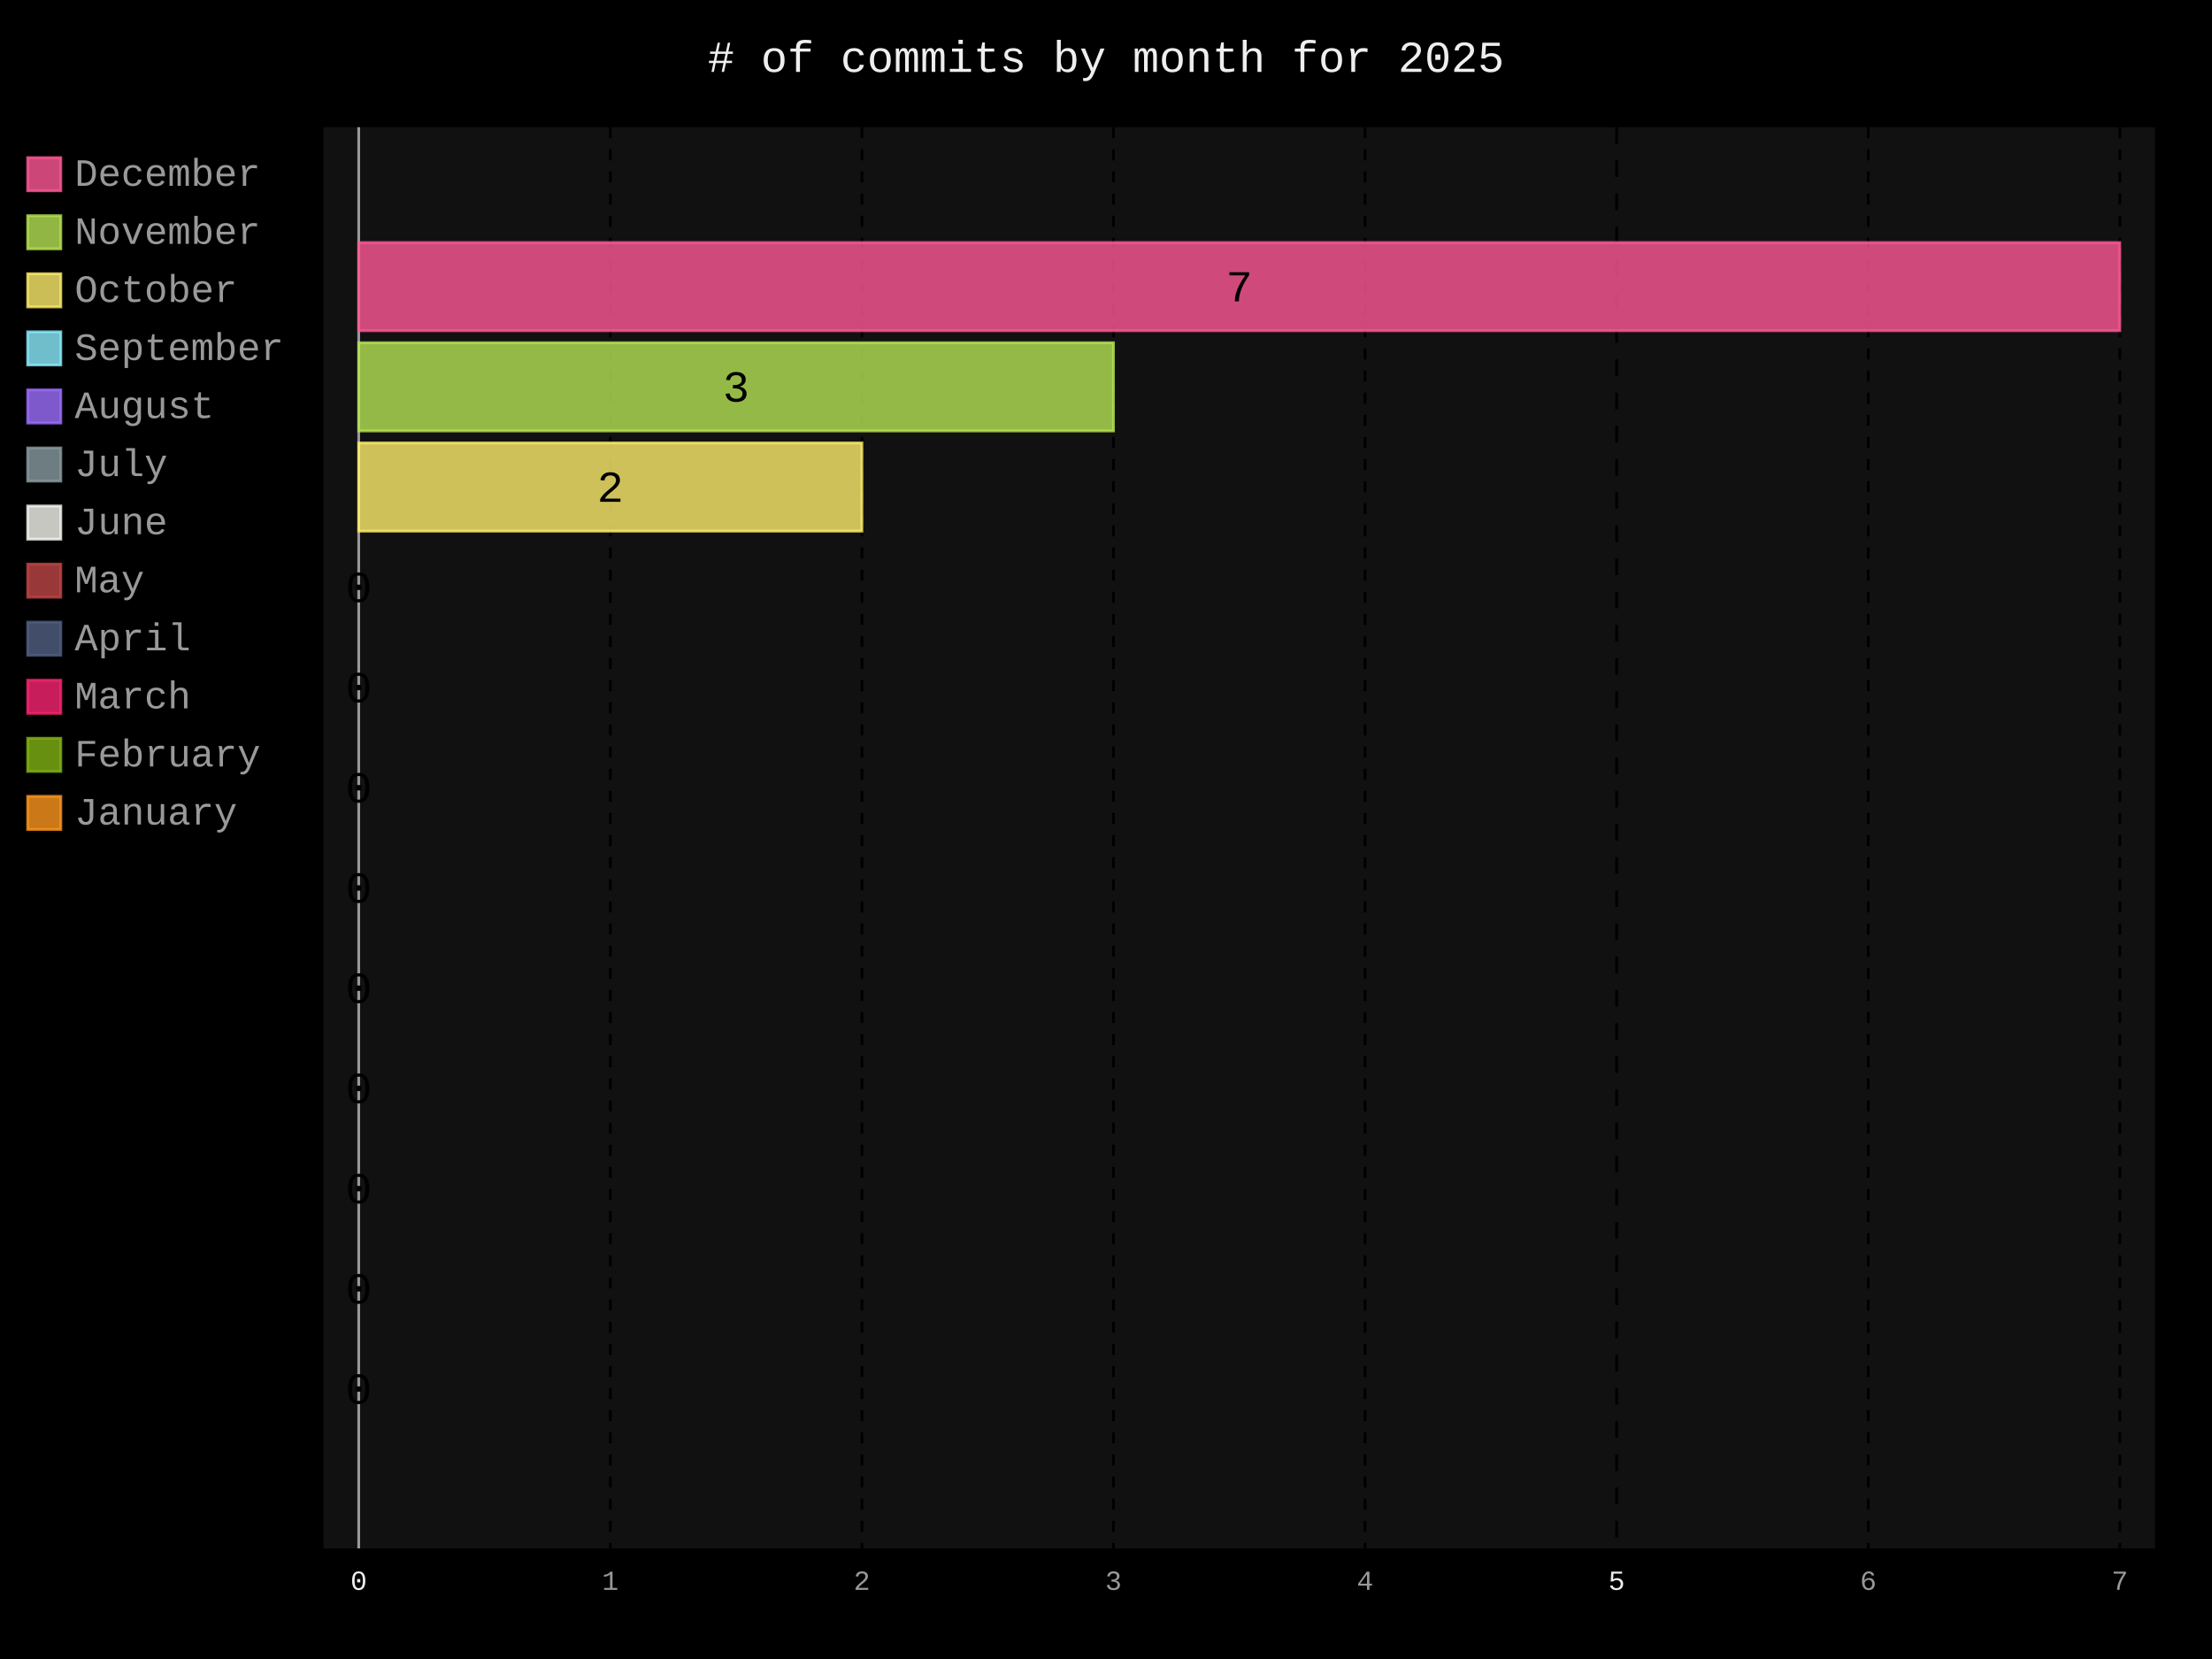
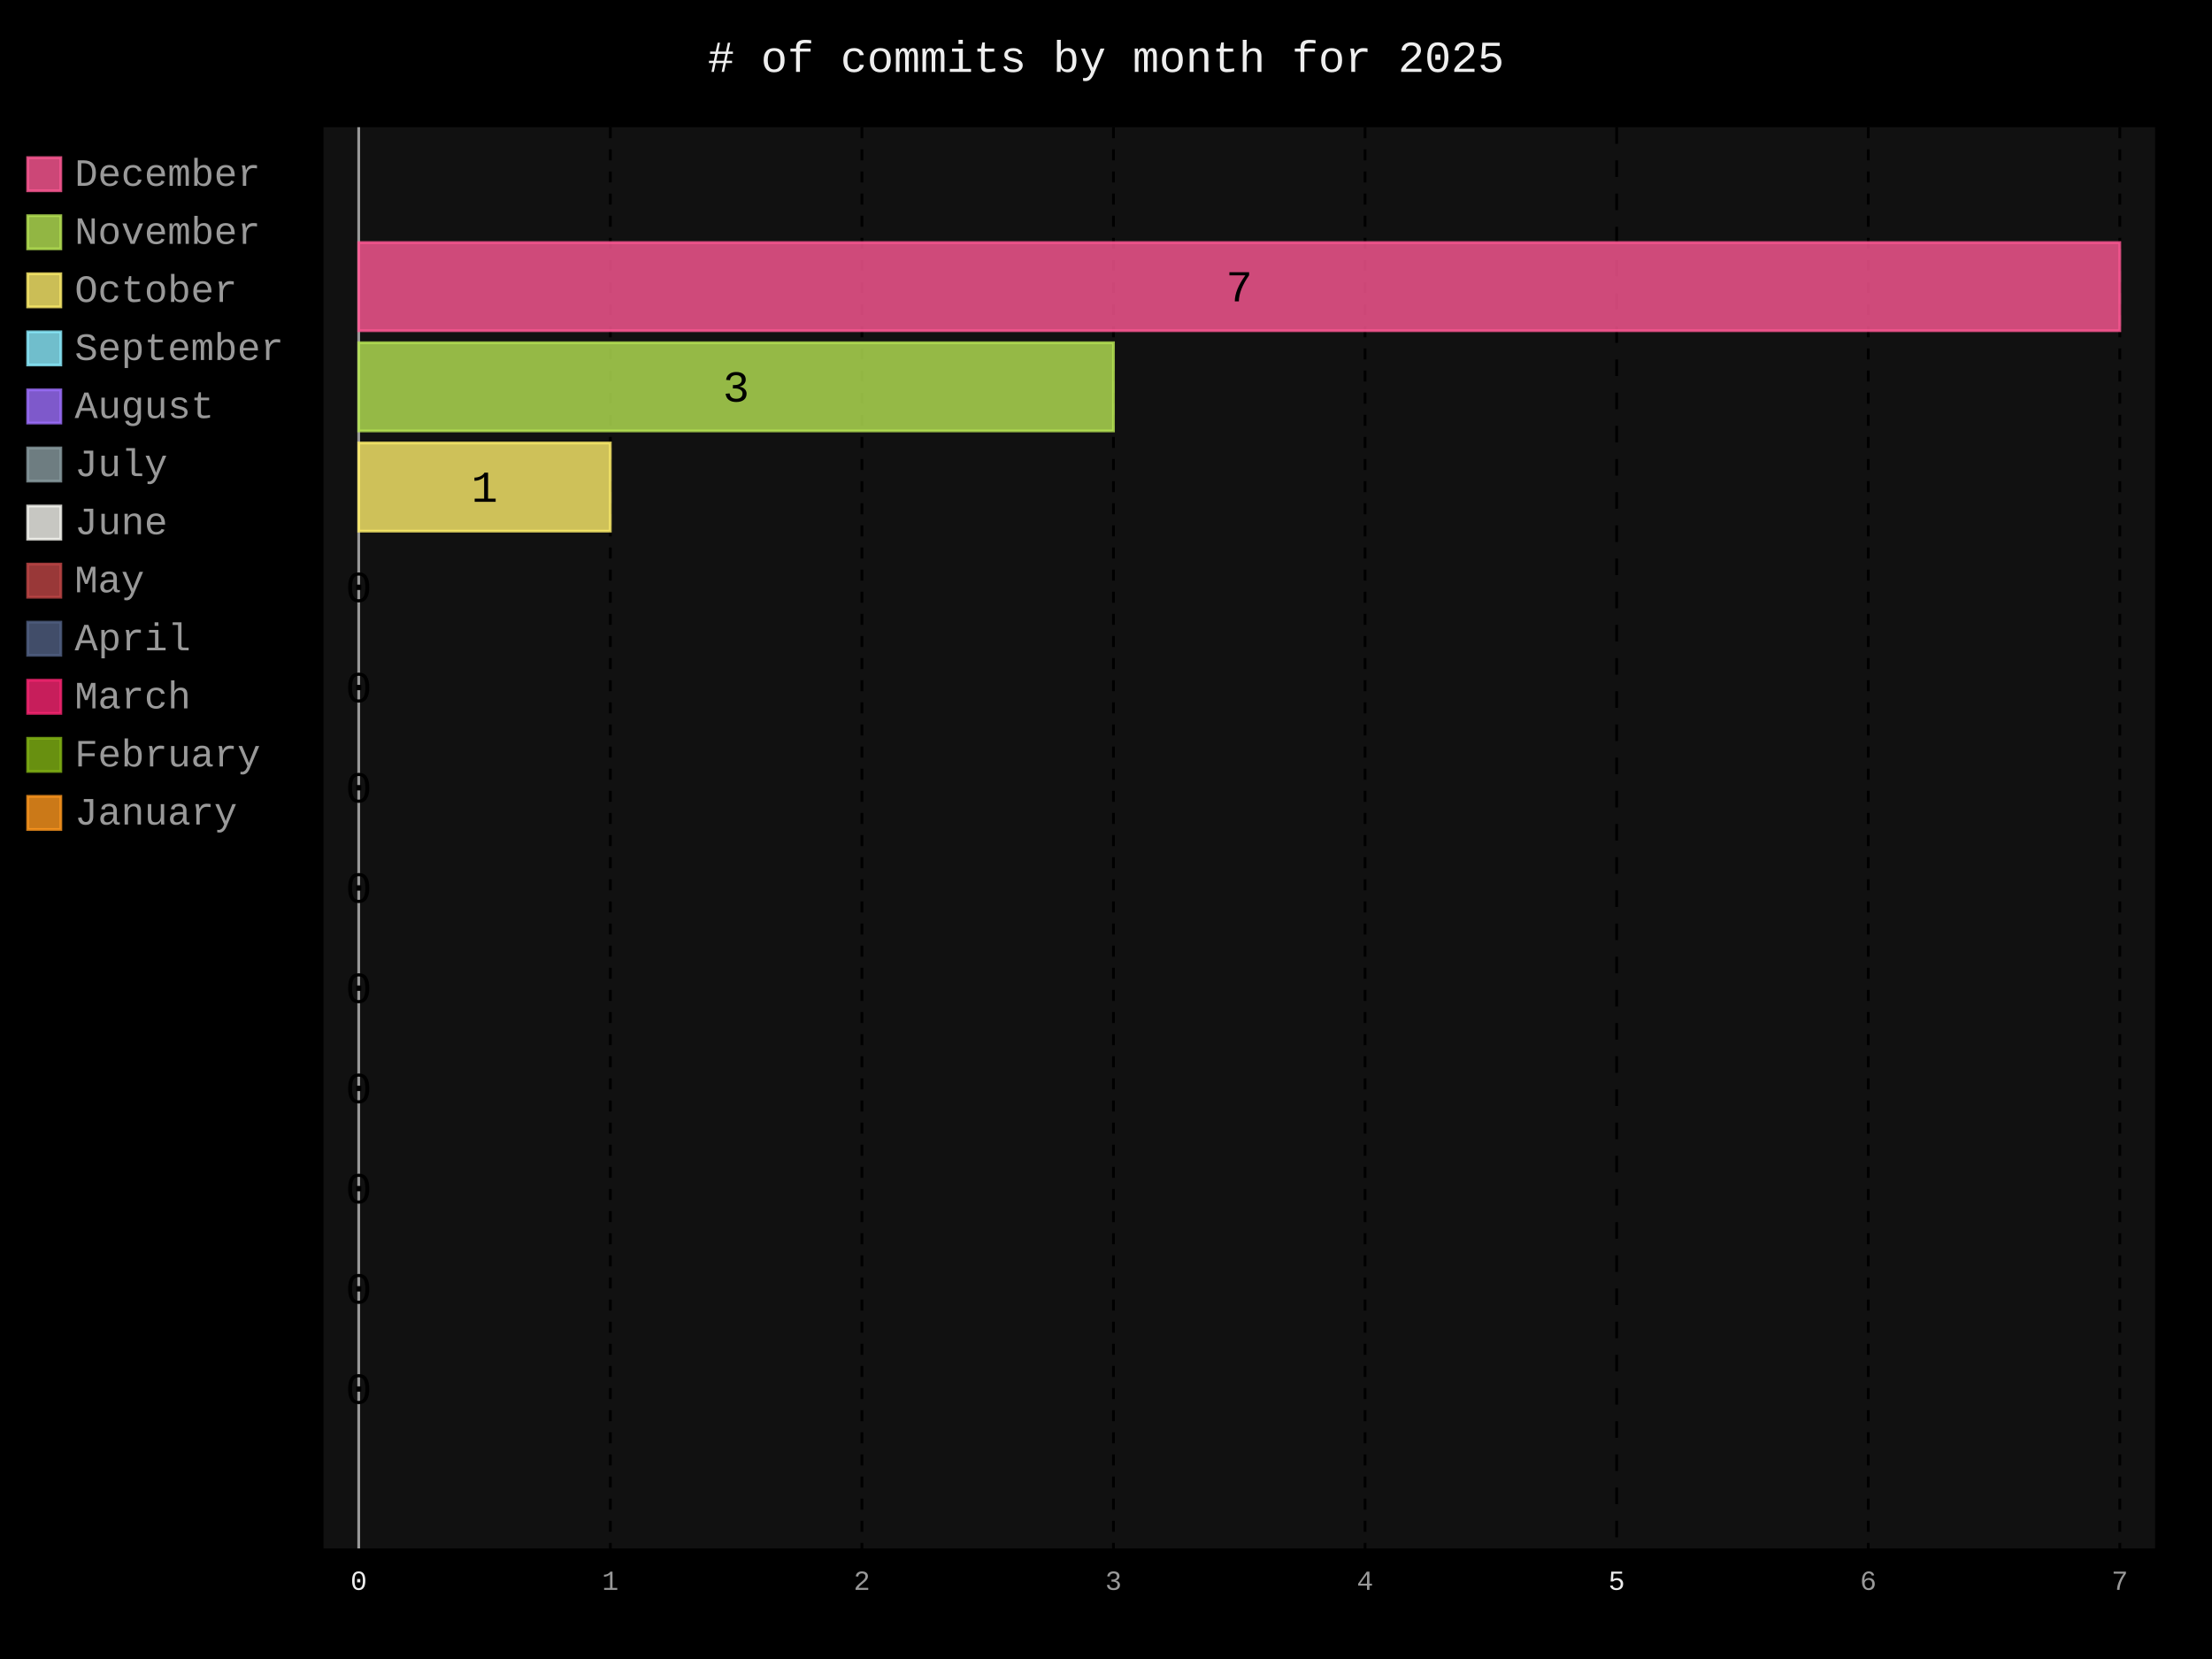
- <svg xmlns="http://www.w3.org/2000/svg" id="chart-01605609-021e-4e43-9837-85071923e0e0" class="pygal-chart" viewBox="0 0 800 600">
+ <svg xmlns="http://www.w3.org/2000/svg" id="chart-033a6d53-f25a-4b0a-ab11-60c1f009cb1c" class="pygal-chart" viewBox="0 0 800 600">
  <defs>
-     <style type="text/css">#chart-01605609-021e-4e43-9837-85071923e0e0{-webkit-user-select:none;-webkit-font-smoothing:antialiased;font-family:Consolas,"Liberation Mono",Menlo,Courier,monospace}#chart-01605609-021e-4e43-9837-85071923e0e0 .title{font-family:Consolas,"Liberation Mono",Menlo,Courier,monospace;font-size:16px}#chart-01605609-021e-4e43-9837-85071923e0e0 .legends .legend text{font-family:Consolas,"Liberation Mono",Menlo,Courier,monospace;font-size:14px}#chart-01605609-021e-4e43-9837-85071923e0e0 .axis text{font-family:Consolas,"Liberation Mono",Menlo,Courier,monospace;font-size:10px}#chart-01605609-021e-4e43-9837-85071923e0e0 .axis text.major{font-family:Consolas,"Liberation Mono",Menlo,Courier,monospace;font-size:10px}#chart-01605609-021e-4e43-9837-85071923e0e0 .text-overlay text.value{font-family:Consolas,"Liberation Mono",Menlo,Courier,monospace;font-size:16px}#chart-01605609-021e-4e43-9837-85071923e0e0 .text-overlay text.label{font-family:Consolas,"Liberation Mono",Menlo,Courier,monospace;font-size:10px}#chart-01605609-021e-4e43-9837-85071923e0e0 .tooltip{font-family:Consolas,"Liberation Mono",Menlo,Courier,monospace;font-size:14px}#chart-01605609-021e-4e43-9837-85071923e0e0 text.no_data{font-family:Consolas,"Liberation Mono",Menlo,Courier,monospace;font-size:64px}
- #chart-01605609-021e-4e43-9837-85071923e0e0{background-color:black}#chart-01605609-021e-4e43-9837-85071923e0e0 path,#chart-01605609-021e-4e43-9837-85071923e0e0 line,#chart-01605609-021e-4e43-9837-85071923e0e0 rect,#chart-01605609-021e-4e43-9837-85071923e0e0 circle{-webkit-transition:250ms;-moz-transition:250ms;transition:250ms}#chart-01605609-021e-4e43-9837-85071923e0e0 .graph &gt; .background{fill:black}#chart-01605609-021e-4e43-9837-85071923e0e0 .plot &gt; .background{fill:#111}#chart-01605609-021e-4e43-9837-85071923e0e0 .graph{fill:#999}#chart-01605609-021e-4e43-9837-85071923e0e0 text.no_data{fill:#eee}#chart-01605609-021e-4e43-9837-85071923e0e0 .title{fill:#eee}#chart-01605609-021e-4e43-9837-85071923e0e0 .legends .legend text{fill:#999}#chart-01605609-021e-4e43-9837-85071923e0e0 .legends .legend:hover text{fill:#eee}#chart-01605609-021e-4e43-9837-85071923e0e0 .axis .line{stroke:#eee}#chart-01605609-021e-4e43-9837-85071923e0e0 .axis .guide.line{stroke:#555}#chart-01605609-021e-4e43-9837-85071923e0e0 .axis .major.line{stroke:#999}#chart-01605609-021e-4e43-9837-85071923e0e0 .axis text.major{fill:#eee}#chart-01605609-021e-4e43-9837-85071923e0e0 .axis.y .guides:hover .guide.line,#chart-01605609-021e-4e43-9837-85071923e0e0 .line-graph .axis.x .guides:hover .guide.line,#chart-01605609-021e-4e43-9837-85071923e0e0 .stackedline-graph .axis.x .guides:hover .guide.line,#chart-01605609-021e-4e43-9837-85071923e0e0 .xy-graph .axis.x .guides:hover .guide.line{stroke:#eee}#chart-01605609-021e-4e43-9837-85071923e0e0 .axis .guides:hover text{fill:#eee}#chart-01605609-021e-4e43-9837-85071923e0e0 .reactive{fill-opacity:.8;stroke-opacity:.8;stroke-width:1}#chart-01605609-021e-4e43-9837-85071923e0e0 .ci{stroke:#999}#chart-01605609-021e-4e43-9837-85071923e0e0 .reactive.active,#chart-01605609-021e-4e43-9837-85071923e0e0 .active .reactive{fill-opacity:.4;stroke-opacity:.9;stroke-width:4}#chart-01605609-021e-4e43-9837-85071923e0e0 .ci .reactive.active{stroke-width:1.5}#chart-01605609-021e-4e43-9837-85071923e0e0 .series text{fill:#eee}#chart-01605609-021e-4e43-9837-85071923e0e0 .tooltip rect{fill:#111;stroke:#eee;-webkit-transition:opacity 250ms;-moz-transition:opacity 250ms;transition:opacity 250ms}#chart-01605609-021e-4e43-9837-85071923e0e0 .tooltip .label{fill:#999}#chart-01605609-021e-4e43-9837-85071923e0e0 .tooltip .label{fill:#999}#chart-01605609-021e-4e43-9837-85071923e0e0 .tooltip .legend{font-size:.8em;fill:#555}#chart-01605609-021e-4e43-9837-85071923e0e0 .tooltip .x_label{font-size:.6em;fill:#eee}#chart-01605609-021e-4e43-9837-85071923e0e0 .tooltip .xlink{font-size:.5em;text-decoration:underline}#chart-01605609-021e-4e43-9837-85071923e0e0 .tooltip .value{font-size:1.5em}#chart-01605609-021e-4e43-9837-85071923e0e0 .bound{font-size:.5em}#chart-01605609-021e-4e43-9837-85071923e0e0 .max-value{font-size:.75em;fill:#555}#chart-01605609-021e-4e43-9837-85071923e0e0 .map-element{fill:#111;stroke:#555 !important}#chart-01605609-021e-4e43-9837-85071923e0e0 .map-element .reactive{fill-opacity:inherit;stroke-opacity:inherit}#chart-01605609-021e-4e43-9837-85071923e0e0 .color-0,#chart-01605609-021e-4e43-9837-85071923e0e0 .color-0 a:visited{stroke:#ff5995;fill:#ff5995}#chart-01605609-021e-4e43-9837-85071923e0e0 .color-1,#chart-01605609-021e-4e43-9837-85071923e0e0 .color-1 a:visited{stroke:#b6e354;fill:#b6e354}#chart-01605609-021e-4e43-9837-85071923e0e0 .color-2,#chart-01605609-021e-4e43-9837-85071923e0e0 .color-2 a:visited{stroke:#feed6c;fill:#feed6c}#chart-01605609-021e-4e43-9837-85071923e0e0 .color-3,#chart-01605609-021e-4e43-9837-85071923e0e0 .color-3 a:visited{stroke:#8cedff;fill:#8cedff}#chart-01605609-021e-4e43-9837-85071923e0e0 .color-4,#chart-01605609-021e-4e43-9837-85071923e0e0 .color-4 a:visited{stroke:#9e6ffe;fill:#9e6ffe}#chart-01605609-021e-4e43-9837-85071923e0e0 .color-5,#chart-01605609-021e-4e43-9837-85071923e0e0 .color-5 a:visited{stroke:#899ca1;fill:#899ca1}#chart-01605609-021e-4e43-9837-85071923e0e0 .color-6,#chart-01605609-021e-4e43-9837-85071923e0e0 .color-6 a:visited{stroke:#f8f8f2;fill:#f8f8f2}#chart-01605609-021e-4e43-9837-85071923e0e0 .color-7,#chart-01605609-021e-4e43-9837-85071923e0e0 .color-7 a:visited{stroke:#bf4646;fill:#bf4646}#chart-01605609-021e-4e43-9837-85071923e0e0 .color-8,#chart-01605609-021e-4e43-9837-85071923e0e0 .color-8 a:visited{stroke:#516083;fill:#516083}#chart-01605609-021e-4e43-9837-85071923e0e0 .color-9,#chart-01605609-021e-4e43-9837-85071923e0e0 .color-9 a:visited{stroke:#f92672;fill:#f92672}#chart-01605609-021e-4e43-9837-85071923e0e0 .color-10,#chart-01605609-021e-4e43-9837-85071923e0e0 .color-10 a:visited{stroke:#82b414;fill:#82b414}#chart-01605609-021e-4e43-9837-85071923e0e0 .color-11,#chart-01605609-021e-4e43-9837-85071923e0e0 .color-11 a:visited{stroke:#fd971f;fill:#fd971f}#chart-01605609-021e-4e43-9837-85071923e0e0 .text-overlay .color-0 text{fill:black}#chart-01605609-021e-4e43-9837-85071923e0e0 .text-overlay .color-1 text{fill:black}#chart-01605609-021e-4e43-9837-85071923e0e0 .text-overlay .color-2 text{fill:black}#chart-01605609-021e-4e43-9837-85071923e0e0 .text-overlay .color-3 text{fill:black}#chart-01605609-021e-4e43-9837-85071923e0e0 .text-overlay .color-4 text{fill:black}#chart-01605609-021e-4e43-9837-85071923e0e0 .text-overlay .color-5 text{fill:black}#chart-01605609-021e-4e43-9837-85071923e0e0 .text-overlay .color-6 text{fill:black}#chart-01605609-021e-4e43-9837-85071923e0e0 .text-overlay .color-7 text{fill:black}#chart-01605609-021e-4e43-9837-85071923e0e0 .text-overlay .color-8 text{fill:black}#chart-01605609-021e-4e43-9837-85071923e0e0 .text-overlay .color-9 text{fill:black}#chart-01605609-021e-4e43-9837-85071923e0e0 .text-overlay .color-10 text{fill:black}#chart-01605609-021e-4e43-9837-85071923e0e0 .text-overlay .color-11 text{fill:black}
- #chart-01605609-021e-4e43-9837-85071923e0e0 text.no_data{text-anchor:middle}#chart-01605609-021e-4e43-9837-85071923e0e0 .guide.line{fill:none}#chart-01605609-021e-4e43-9837-85071923e0e0 .centered{text-anchor:middle}#chart-01605609-021e-4e43-9837-85071923e0e0 .title{text-anchor:middle}#chart-01605609-021e-4e43-9837-85071923e0e0 .legends .legend text{fill-opacity:1}#chart-01605609-021e-4e43-9837-85071923e0e0 .axis.x text{text-anchor:middle}#chart-01605609-021e-4e43-9837-85071923e0e0 .axis.x:not(.web) text[transform]{text-anchor:start}#chart-01605609-021e-4e43-9837-85071923e0e0 .axis.x:not(.web) text[transform].backwards{text-anchor:end}#chart-01605609-021e-4e43-9837-85071923e0e0 .axis.y text{text-anchor:end}#chart-01605609-021e-4e43-9837-85071923e0e0 .axis.y text[transform].backwards{text-anchor:start}#chart-01605609-021e-4e43-9837-85071923e0e0 .axis.y2 text{text-anchor:start}#chart-01605609-021e-4e43-9837-85071923e0e0 .axis.y2 text[transform].backwards{text-anchor:end}#chart-01605609-021e-4e43-9837-85071923e0e0 .axis .guide.line{stroke-dasharray:4,4;stroke:black}#chart-01605609-021e-4e43-9837-85071923e0e0 .axis .major.guide.line{stroke-dasharray:6,6;stroke:black}#chart-01605609-021e-4e43-9837-85071923e0e0 .horizontal .axis.y .guide.line,#chart-01605609-021e-4e43-9837-85071923e0e0 .horizontal .axis.y2 .guide.line,#chart-01605609-021e-4e43-9837-85071923e0e0 .vertical .axis.x .guide.line{opacity:0}#chart-01605609-021e-4e43-9837-85071923e0e0 .horizontal .axis.always_show .guide.line,#chart-01605609-021e-4e43-9837-85071923e0e0 .vertical .axis.always_show .guide.line{opacity:1 !important}#chart-01605609-021e-4e43-9837-85071923e0e0 .axis.y .guides:hover .guide.line,#chart-01605609-021e-4e43-9837-85071923e0e0 .axis.y2 .guides:hover .guide.line,#chart-01605609-021e-4e43-9837-85071923e0e0 .axis.x .guides:hover .guide.line{opacity:1}#chart-01605609-021e-4e43-9837-85071923e0e0 .axis .guides:hover text{opacity:1}#chart-01605609-021e-4e43-9837-85071923e0e0 .nofill{fill:none}#chart-01605609-021e-4e43-9837-85071923e0e0 .subtle-fill{fill-opacity:.2}#chart-01605609-021e-4e43-9837-85071923e0e0 .dot{stroke-width:1px;fill-opacity:1;stroke-opacity:1}#chart-01605609-021e-4e43-9837-85071923e0e0 .dot.active{stroke-width:5px}#chart-01605609-021e-4e43-9837-85071923e0e0 .dot.negative{fill:transparent}#chart-01605609-021e-4e43-9837-85071923e0e0 text,#chart-01605609-021e-4e43-9837-85071923e0e0 tspan{stroke:none !important}#chart-01605609-021e-4e43-9837-85071923e0e0 .series text.active{opacity:1}#chart-01605609-021e-4e43-9837-85071923e0e0 .tooltip rect{fill-opacity:.95;stroke-width:.5}#chart-01605609-021e-4e43-9837-85071923e0e0 .tooltip text{fill-opacity:1}#chart-01605609-021e-4e43-9837-85071923e0e0 .showable{visibility:hidden}#chart-01605609-021e-4e43-9837-85071923e0e0 .showable.shown{visibility:visible}#chart-01605609-021e-4e43-9837-85071923e0e0 .gauge-background{fill:rgba(229,229,229,1);stroke:none}#chart-01605609-021e-4e43-9837-85071923e0e0 .bg-lines{stroke:black;stroke-width:2px}</style>
+     <style type="text/css">#chart-033a6d53-f25a-4b0a-ab11-60c1f009cb1c{-webkit-user-select:none;-webkit-font-smoothing:antialiased;font-family:Consolas,"Liberation Mono",Menlo,Courier,monospace}#chart-033a6d53-f25a-4b0a-ab11-60c1f009cb1c .title{font-family:Consolas,"Liberation Mono",Menlo,Courier,monospace;font-size:16px}#chart-033a6d53-f25a-4b0a-ab11-60c1f009cb1c .legends .legend text{font-family:Consolas,"Liberation Mono",Menlo,Courier,monospace;font-size:14px}#chart-033a6d53-f25a-4b0a-ab11-60c1f009cb1c .axis text{font-family:Consolas,"Liberation Mono",Menlo,Courier,monospace;font-size:10px}#chart-033a6d53-f25a-4b0a-ab11-60c1f009cb1c .axis text.major{font-family:Consolas,"Liberation Mono",Menlo,Courier,monospace;font-size:10px}#chart-033a6d53-f25a-4b0a-ab11-60c1f009cb1c .text-overlay text.value{font-family:Consolas,"Liberation Mono",Menlo,Courier,monospace;font-size:16px}#chart-033a6d53-f25a-4b0a-ab11-60c1f009cb1c .text-overlay text.label{font-family:Consolas,"Liberation Mono",Menlo,Courier,monospace;font-size:10px}#chart-033a6d53-f25a-4b0a-ab11-60c1f009cb1c .tooltip{font-family:Consolas,"Liberation Mono",Menlo,Courier,monospace;font-size:14px}#chart-033a6d53-f25a-4b0a-ab11-60c1f009cb1c text.no_data{font-family:Consolas,"Liberation Mono",Menlo,Courier,monospace;font-size:64px}
+ #chart-033a6d53-f25a-4b0a-ab11-60c1f009cb1c{background-color:black}#chart-033a6d53-f25a-4b0a-ab11-60c1f009cb1c path,#chart-033a6d53-f25a-4b0a-ab11-60c1f009cb1c line,#chart-033a6d53-f25a-4b0a-ab11-60c1f009cb1c rect,#chart-033a6d53-f25a-4b0a-ab11-60c1f009cb1c circle{-webkit-transition:250ms;-moz-transition:250ms;transition:250ms}#chart-033a6d53-f25a-4b0a-ab11-60c1f009cb1c .graph &gt; .background{fill:black}#chart-033a6d53-f25a-4b0a-ab11-60c1f009cb1c .plot &gt; .background{fill:#111}#chart-033a6d53-f25a-4b0a-ab11-60c1f009cb1c .graph{fill:#999}#chart-033a6d53-f25a-4b0a-ab11-60c1f009cb1c text.no_data{fill:#eee}#chart-033a6d53-f25a-4b0a-ab11-60c1f009cb1c .title{fill:#eee}#chart-033a6d53-f25a-4b0a-ab11-60c1f009cb1c .legends .legend text{fill:#999}#chart-033a6d53-f25a-4b0a-ab11-60c1f009cb1c .legends .legend:hover text{fill:#eee}#chart-033a6d53-f25a-4b0a-ab11-60c1f009cb1c .axis .line{stroke:#eee}#chart-033a6d53-f25a-4b0a-ab11-60c1f009cb1c .axis .guide.line{stroke:#555}#chart-033a6d53-f25a-4b0a-ab11-60c1f009cb1c .axis .major.line{stroke:#999}#chart-033a6d53-f25a-4b0a-ab11-60c1f009cb1c .axis text.major{fill:#eee}#chart-033a6d53-f25a-4b0a-ab11-60c1f009cb1c .axis.y .guides:hover .guide.line,#chart-033a6d53-f25a-4b0a-ab11-60c1f009cb1c .line-graph .axis.x .guides:hover .guide.line,#chart-033a6d53-f25a-4b0a-ab11-60c1f009cb1c .stackedline-graph .axis.x .guides:hover .guide.line,#chart-033a6d53-f25a-4b0a-ab11-60c1f009cb1c .xy-graph .axis.x .guides:hover .guide.line{stroke:#eee}#chart-033a6d53-f25a-4b0a-ab11-60c1f009cb1c .axis .guides:hover text{fill:#eee}#chart-033a6d53-f25a-4b0a-ab11-60c1f009cb1c .reactive{fill-opacity:.8;stroke-opacity:.8;stroke-width:1}#chart-033a6d53-f25a-4b0a-ab11-60c1f009cb1c .ci{stroke:#999}#chart-033a6d53-f25a-4b0a-ab11-60c1f009cb1c .reactive.active,#chart-033a6d53-f25a-4b0a-ab11-60c1f009cb1c .active .reactive{fill-opacity:.4;stroke-opacity:.9;stroke-width:4}#chart-033a6d53-f25a-4b0a-ab11-60c1f009cb1c .ci .reactive.active{stroke-width:1.5}#chart-033a6d53-f25a-4b0a-ab11-60c1f009cb1c .series text{fill:#eee}#chart-033a6d53-f25a-4b0a-ab11-60c1f009cb1c .tooltip rect{fill:#111;stroke:#eee;-webkit-transition:opacity 250ms;-moz-transition:opacity 250ms;transition:opacity 250ms}#chart-033a6d53-f25a-4b0a-ab11-60c1f009cb1c .tooltip .label{fill:#999}#chart-033a6d53-f25a-4b0a-ab11-60c1f009cb1c .tooltip .label{fill:#999}#chart-033a6d53-f25a-4b0a-ab11-60c1f009cb1c .tooltip .legend{font-size:.8em;fill:#555}#chart-033a6d53-f25a-4b0a-ab11-60c1f009cb1c .tooltip .x_label{font-size:.6em;fill:#eee}#chart-033a6d53-f25a-4b0a-ab11-60c1f009cb1c .tooltip .xlink{font-size:.5em;text-decoration:underline}#chart-033a6d53-f25a-4b0a-ab11-60c1f009cb1c .tooltip .value{font-size:1.5em}#chart-033a6d53-f25a-4b0a-ab11-60c1f009cb1c .bound{font-size:.5em}#chart-033a6d53-f25a-4b0a-ab11-60c1f009cb1c .max-value{font-size:.75em;fill:#555}#chart-033a6d53-f25a-4b0a-ab11-60c1f009cb1c .map-element{fill:#111;stroke:#555 !important}#chart-033a6d53-f25a-4b0a-ab11-60c1f009cb1c .map-element .reactive{fill-opacity:inherit;stroke-opacity:inherit}#chart-033a6d53-f25a-4b0a-ab11-60c1f009cb1c .color-0,#chart-033a6d53-f25a-4b0a-ab11-60c1f009cb1c .color-0 a:visited{stroke:#ff5995;fill:#ff5995}#chart-033a6d53-f25a-4b0a-ab11-60c1f009cb1c .color-1,#chart-033a6d53-f25a-4b0a-ab11-60c1f009cb1c .color-1 a:visited{stroke:#b6e354;fill:#b6e354}#chart-033a6d53-f25a-4b0a-ab11-60c1f009cb1c .color-2,#chart-033a6d53-f25a-4b0a-ab11-60c1f009cb1c .color-2 a:visited{stroke:#feed6c;fill:#feed6c}#chart-033a6d53-f25a-4b0a-ab11-60c1f009cb1c .color-3,#chart-033a6d53-f25a-4b0a-ab11-60c1f009cb1c .color-3 a:visited{stroke:#8cedff;fill:#8cedff}#chart-033a6d53-f25a-4b0a-ab11-60c1f009cb1c .color-4,#chart-033a6d53-f25a-4b0a-ab11-60c1f009cb1c .color-4 a:visited{stroke:#9e6ffe;fill:#9e6ffe}#chart-033a6d53-f25a-4b0a-ab11-60c1f009cb1c .color-5,#chart-033a6d53-f25a-4b0a-ab11-60c1f009cb1c .color-5 a:visited{stroke:#899ca1;fill:#899ca1}#chart-033a6d53-f25a-4b0a-ab11-60c1f009cb1c .color-6,#chart-033a6d53-f25a-4b0a-ab11-60c1f009cb1c .color-6 a:visited{stroke:#f8f8f2;fill:#f8f8f2}#chart-033a6d53-f25a-4b0a-ab11-60c1f009cb1c .color-7,#chart-033a6d53-f25a-4b0a-ab11-60c1f009cb1c .color-7 a:visited{stroke:#bf4646;fill:#bf4646}#chart-033a6d53-f25a-4b0a-ab11-60c1f009cb1c .color-8,#chart-033a6d53-f25a-4b0a-ab11-60c1f009cb1c .color-8 a:visited{stroke:#516083;fill:#516083}#chart-033a6d53-f25a-4b0a-ab11-60c1f009cb1c .color-9,#chart-033a6d53-f25a-4b0a-ab11-60c1f009cb1c .color-9 a:visited{stroke:#f92672;fill:#f92672}#chart-033a6d53-f25a-4b0a-ab11-60c1f009cb1c .color-10,#chart-033a6d53-f25a-4b0a-ab11-60c1f009cb1c .color-10 a:visited{stroke:#82b414;fill:#82b414}#chart-033a6d53-f25a-4b0a-ab11-60c1f009cb1c .color-11,#chart-033a6d53-f25a-4b0a-ab11-60c1f009cb1c .color-11 a:visited{stroke:#fd971f;fill:#fd971f}#chart-033a6d53-f25a-4b0a-ab11-60c1f009cb1c .text-overlay .color-0 text{fill:black}#chart-033a6d53-f25a-4b0a-ab11-60c1f009cb1c .text-overlay .color-1 text{fill:black}#chart-033a6d53-f25a-4b0a-ab11-60c1f009cb1c .text-overlay .color-2 text{fill:black}#chart-033a6d53-f25a-4b0a-ab11-60c1f009cb1c .text-overlay .color-3 text{fill:black}#chart-033a6d53-f25a-4b0a-ab11-60c1f009cb1c .text-overlay .color-4 text{fill:black}#chart-033a6d53-f25a-4b0a-ab11-60c1f009cb1c .text-overlay .color-5 text{fill:black}#chart-033a6d53-f25a-4b0a-ab11-60c1f009cb1c .text-overlay .color-6 text{fill:black}#chart-033a6d53-f25a-4b0a-ab11-60c1f009cb1c .text-overlay .color-7 text{fill:black}#chart-033a6d53-f25a-4b0a-ab11-60c1f009cb1c .text-overlay .color-8 text{fill:black}#chart-033a6d53-f25a-4b0a-ab11-60c1f009cb1c .text-overlay .color-9 text{fill:black}#chart-033a6d53-f25a-4b0a-ab11-60c1f009cb1c .text-overlay .color-10 text{fill:black}#chart-033a6d53-f25a-4b0a-ab11-60c1f009cb1c .text-overlay .color-11 text{fill:black}
+ #chart-033a6d53-f25a-4b0a-ab11-60c1f009cb1c text.no_data{text-anchor:middle}#chart-033a6d53-f25a-4b0a-ab11-60c1f009cb1c .guide.line{fill:none}#chart-033a6d53-f25a-4b0a-ab11-60c1f009cb1c .centered{text-anchor:middle}#chart-033a6d53-f25a-4b0a-ab11-60c1f009cb1c .title{text-anchor:middle}#chart-033a6d53-f25a-4b0a-ab11-60c1f009cb1c .legends .legend text{fill-opacity:1}#chart-033a6d53-f25a-4b0a-ab11-60c1f009cb1c .axis.x text{text-anchor:middle}#chart-033a6d53-f25a-4b0a-ab11-60c1f009cb1c .axis.x:not(.web) text[transform]{text-anchor:start}#chart-033a6d53-f25a-4b0a-ab11-60c1f009cb1c .axis.x:not(.web) text[transform].backwards{text-anchor:end}#chart-033a6d53-f25a-4b0a-ab11-60c1f009cb1c .axis.y text{text-anchor:end}#chart-033a6d53-f25a-4b0a-ab11-60c1f009cb1c .axis.y text[transform].backwards{text-anchor:start}#chart-033a6d53-f25a-4b0a-ab11-60c1f009cb1c .axis.y2 text{text-anchor:start}#chart-033a6d53-f25a-4b0a-ab11-60c1f009cb1c .axis.y2 text[transform].backwards{text-anchor:end}#chart-033a6d53-f25a-4b0a-ab11-60c1f009cb1c .axis .guide.line{stroke-dasharray:4,4;stroke:black}#chart-033a6d53-f25a-4b0a-ab11-60c1f009cb1c .axis .major.guide.line{stroke-dasharray:6,6;stroke:black}#chart-033a6d53-f25a-4b0a-ab11-60c1f009cb1c .horizontal .axis.y .guide.line,#chart-033a6d53-f25a-4b0a-ab11-60c1f009cb1c .horizontal .axis.y2 .guide.line,#chart-033a6d53-f25a-4b0a-ab11-60c1f009cb1c .vertical .axis.x .guide.line{opacity:0}#chart-033a6d53-f25a-4b0a-ab11-60c1f009cb1c .horizontal .axis.always_show .guide.line,#chart-033a6d53-f25a-4b0a-ab11-60c1f009cb1c .vertical .axis.always_show .guide.line{opacity:1 !important}#chart-033a6d53-f25a-4b0a-ab11-60c1f009cb1c .axis.y .guides:hover .guide.line,#chart-033a6d53-f25a-4b0a-ab11-60c1f009cb1c .axis.y2 .guides:hover .guide.line,#chart-033a6d53-f25a-4b0a-ab11-60c1f009cb1c .axis.x .guides:hover .guide.line{opacity:1}#chart-033a6d53-f25a-4b0a-ab11-60c1f009cb1c .axis .guides:hover text{opacity:1}#chart-033a6d53-f25a-4b0a-ab11-60c1f009cb1c .nofill{fill:none}#chart-033a6d53-f25a-4b0a-ab11-60c1f009cb1c .subtle-fill{fill-opacity:.2}#chart-033a6d53-f25a-4b0a-ab11-60c1f009cb1c .dot{stroke-width:1px;fill-opacity:1;stroke-opacity:1}#chart-033a6d53-f25a-4b0a-ab11-60c1f009cb1c .dot.active{stroke-width:5px}#chart-033a6d53-f25a-4b0a-ab11-60c1f009cb1c .dot.negative{fill:transparent}#chart-033a6d53-f25a-4b0a-ab11-60c1f009cb1c text,#chart-033a6d53-f25a-4b0a-ab11-60c1f009cb1c tspan{stroke:none !important}#chart-033a6d53-f25a-4b0a-ab11-60c1f009cb1c .series text.active{opacity:1}#chart-033a6d53-f25a-4b0a-ab11-60c1f009cb1c .tooltip rect{fill-opacity:.95;stroke-width:.5}#chart-033a6d53-f25a-4b0a-ab11-60c1f009cb1c .tooltip text{fill-opacity:1}#chart-033a6d53-f25a-4b0a-ab11-60c1f009cb1c .showable{visibility:hidden}#chart-033a6d53-f25a-4b0a-ab11-60c1f009cb1c .showable.shown{visibility:visible}#chart-033a6d53-f25a-4b0a-ab11-60c1f009cb1c .gauge-background{fill:rgba(229,229,229,1);stroke:none}#chart-033a6d53-f25a-4b0a-ab11-60c1f009cb1c .bg-lines{stroke:black;stroke-width:2px}</style>
  </defs>
  <g class="graph horizontalbar-graph horizontal">
    <rect x="0" y="0" width="800" height="600" class="background" />
    <g transform="translate(117, 46)" class="plot">
      <rect x="0" y="0" width="662.4" height="514" class="background" />
      <g class="axis x always_show">
        <g class="guides">
          <path d="M12.738 0 v514" class="axis major line" />
          <text x="12.738" y="529.0" class="major">0</text>
        </g>
        <g class="guides">
          <path d="M103.727 0 v514" class="guide line" />
          <text x="103.727" y="529.0" class="">1</text>
        </g>
        <g class="guides">
          <path d="M194.716 0 v514" class="guide line" />
          <text x="194.716" y="529.0" class="">2</text>
        </g>
        <g class="guides">
          <path d="M285.705 0 v514" class="guide line" />
          <text x="285.705" y="529.0" class="">3</text>
        </g>
        <g class="guides">
          <path d="M376.695 0 v514" class="guide line" />
          <text x="376.695" y="529.0" class="">4</text>
        </g>
        <g class="guides">
          <path d="M467.684 0 v514" class="major guide line" />
          <text x="467.684" y="529.0" class="major">5</text>
        </g>
        <g class="guides">
          <path d="M558.673 0 v514" class="guide line" />
          <text x="558.673" y="529.0" class="">6</text>
        </g>
        <g class="guides">
          <path d="M649.662 0 v514" class="guide line" />
          <text x="649.662" y="529.0" class="">7</text>
        </g>
      </g>
      <g class="series serie-11 color-11">
        <g class="bars">
          <g class="bar">
            <rect x="12.738" y="440.393" rx="0" ry="0" height="31.894" class="rect reactive tooltip-trigger" />
          </g>
        </g>
      </g>
      <g class="series serie-10 color-10">
        <g class="bars">
          <g class="bar">
            <rect x="12.738" y="404.149" rx="0" ry="0" height="31.894" class="rect reactive tooltip-trigger" />
          </g>
        </g>
      </g>
      <g class="series serie-9 color-9">
        <g class="bars">
          <g class="bar">
            <rect x="12.738" y="367.905" rx="0" ry="0" height="31.894" class="rect reactive tooltip-trigger" />
          </g>
        </g>
      </g>
      <g class="series serie-8 color-8">
        <g class="bars">
          <g class="bar">
            <rect x="12.738" y="331.662" rx="0" ry="0" height="31.894" class="rect reactive tooltip-trigger" />
          </g>
        </g>
      </g>
      <g class="series serie-7 color-7">
        <g class="bars">
          <g class="bar">
            <rect x="12.738" y="295.418" rx="0" ry="0" height="31.894" class="rect reactive tooltip-trigger" />
          </g>
        </g>
      </g>
      <g class="series serie-6 color-6">
        <g class="bars">
          <g class="bar">
            <rect x="12.738" y="259.175" rx="0" ry="0" height="31.894" class="rect reactive tooltip-trigger" />
          </g>
        </g>
      </g>
      <g class="series serie-5 color-5">
        <g class="bars">
          <g class="bar">
            <rect x="12.738" y="222.931" rx="0" ry="0" height="31.894" class="rect reactive tooltip-trigger" />
          </g>
        </g>
      </g>
      <g class="series serie-4 color-4">
        <g class="bars">
          <g class="bar">
            <rect x="12.738" y="186.687" rx="0" ry="0" height="31.894" class="rect reactive tooltip-trigger" />
          </g>
        </g>
      </g>
      <g class="series serie-3 color-3">
        <g class="bars">
          <g class="bar">
            <rect x="12.738" y="150.444" rx="0" ry="0" height="31.894" class="rect reactive tooltip-trigger" />
          </g>
        </g>
      </g>
      <g class="series serie-2 color-2">
        <g class="bars">
          <g class="bar">
-             <rect x="12.738" y="114.2" rx="0" ry="0" width="181.978" height="31.894" class="rect reactive tooltip-trigger" />
+             <rect x="12.738" y="114.2" rx="0" ry="0" width="90.989" height="31.894" class="rect reactive tooltip-trigger" />
          </g>
        </g>
      </g>
      <g class="series serie-1 color-1">
        <g class="bars">
          <g class="bar">
            <rect x="12.738" y="77.957" rx="0" ry="0" width="272.967" height="31.894" class="rect reactive tooltip-trigger" />
          </g>
        </g>
      </g>
      <g class="series serie-0 color-0">
        <g class="bars">
          <g class="bar">
            <rect x="12.738" y="41.713" rx="0" ry="0" width="636.923" height="31.894" class="rect reactive tooltip-trigger" />
          </g>
        </g>
      </g>
    </g>
    <g class="titles">
      <text x="400.0" y="26" class="title plot_title"># of commits by month for 2025</text>
    </g>
    <g transform="translate(117, 46)" class="plot overlay">
      <g class="series serie-11 color-11" />
      <g class="series serie-10 color-10" />
      <g class="series serie-9 color-9" />
      <g class="series serie-8 color-8" />
      <g class="series serie-7 color-7" />
      <g class="series serie-6 color-6" />
      <g class="series serie-5 color-5" />
      <g class="series serie-4 color-4" />
      <g class="series serie-3 color-3" />
      <g class="series serie-2 color-2" />
      <g class="series serie-1 color-1" />
      <g class="series serie-0 color-0" />
    </g>
    <g transform="translate(117, 46)" class="plot text-overlay">
      <g class="series serie-11 color-11">
        <text text-anchor="middle" x="12.738" y="461.673" class="value">0</text>
      </g>
      <g class="series serie-10 color-10">
        <text text-anchor="middle" x="12.738" y="425.429" class="value">0</text>
      </g>
      <g class="series serie-9 color-9">
        <text text-anchor="middle" x="12.738" y="389.186" class="value">0</text>
      </g>
      <g class="series serie-8 color-8">
        <text text-anchor="middle" x="12.738" y="352.942" class="value">0</text>
      </g>
      <g class="series serie-7 color-7">
        <text text-anchor="middle" x="12.738" y="316.699" class="value">0</text>
      </g>
      <g class="series serie-6 color-6">
        <text text-anchor="middle" x="12.738" y="280.455" class="value">0</text>
      </g>
      <g class="series serie-5 color-5">
        <text text-anchor="middle" x="12.738" y="244.212" class="value">0</text>
      </g>
      <g class="series serie-4 color-4">
        <text text-anchor="middle" x="12.738" y="207.968" class="value">0</text>
      </g>
      <g class="series serie-3 color-3">
        <text text-anchor="middle" x="12.738" y="171.724" class="value">0</text>
      </g>
      <g class="series serie-2 color-2">
-         <text text-anchor="middle" x="103.727" y="135.481" class="value">2</text>
+         <text text-anchor="middle" x="58.233" y="135.481" class="value">1</text>
      </g>
      <g class="series serie-1 color-1">
        <text text-anchor="middle" x="149.222" y="99.237" class="value">3</text>
      </g>
      <g class="series serie-0 color-0">
        <text text-anchor="middle" x="331.2" y="62.994" class="value">7</text>
      </g>
    </g>
    <g transform="translate(117, 46)" class="plot tooltip-overlay">
      <g transform="translate(0 0)" style="opacity: 0" class="tooltip">
        <rect rx="0" ry="0" width="0" height="0" class="tooltip-box" />
        <g class="text" />
      </g>
    </g>
    <g transform="translate(10, 56)" class="legends">
      <g id="activate-serie-0" class="legend reactive activate-serie">
        <rect x="0.0" y="1.0" width="12" height="12" class="color-0 reactive" />
        <text x="17.0" y="11.2">December</text>
      </g>
      <g id="activate-serie-1" class="legend reactive activate-serie">
        <rect x="0.0" y="22.0" width="12" height="12" class="color-1 reactive" />
        <text x="17.0" y="32.2">November</text>
      </g>
      <g id="activate-serie-2" class="legend reactive activate-serie">
        <rect x="0.0" y="43.0" width="12" height="12" class="color-2 reactive" />
        <text x="17.0" y="53.2">October</text>
      </g>
      <g id="activate-serie-3" class="legend reactive activate-serie">
        <rect x="0.0" y="64.0" width="12" height="12" class="color-3 reactive" />
        <text x="17.0" y="74.2">September</text>
      </g>
      <g id="activate-serie-4" class="legend reactive activate-serie">
        <rect x="0.0" y="85.0" width="12" height="12" class="color-4 reactive" />
        <text x="17.0" y="95.2">August</text>
      </g>
      <g id="activate-serie-5" class="legend reactive activate-serie">
        <rect x="0.0" y="106.0" width="12" height="12" class="color-5 reactive" />
        <text x="17.0" y="116.2">July</text>
      </g>
      <g id="activate-serie-6" class="legend reactive activate-serie">
        <rect x="0.0" y="127.0" width="12" height="12" class="color-6 reactive" />
        <text x="17.0" y="137.2">June</text>
      </g>
      <g id="activate-serie-7" class="legend reactive activate-serie">
        <rect x="0.0" y="148.0" width="12" height="12" class="color-7 reactive" />
        <text x="17.0" y="158.2">May</text>
      </g>
      <g id="activate-serie-8" class="legend reactive activate-serie">
        <rect x="0.0" y="169.0" width="12" height="12" class="color-8 reactive" />
        <text x="17.0" y="179.2">April</text>
      </g>
      <g id="activate-serie-9" class="legend reactive activate-serie">
        <rect x="0.0" y="190.0" width="12" height="12" class="color-9 reactive" />
        <text x="17.0" y="200.2">March</text>
      </g>
      <g id="activate-serie-10" class="legend reactive activate-serie">
        <rect x="0.0" y="211.0" width="12" height="12" class="color-10 reactive" />
        <text x="17.0" y="221.2">February</text>
      </g>
      <g id="activate-serie-11" class="legend reactive activate-serie">
        <rect x="0.0" y="232.0" width="12" height="12" class="color-11 reactive" />
        <text x="17.0" y="242.2">January</text>
      </g>
    </g>
    <g transform="translate(790, 56)" class="legends" />
  </g>
</svg>
